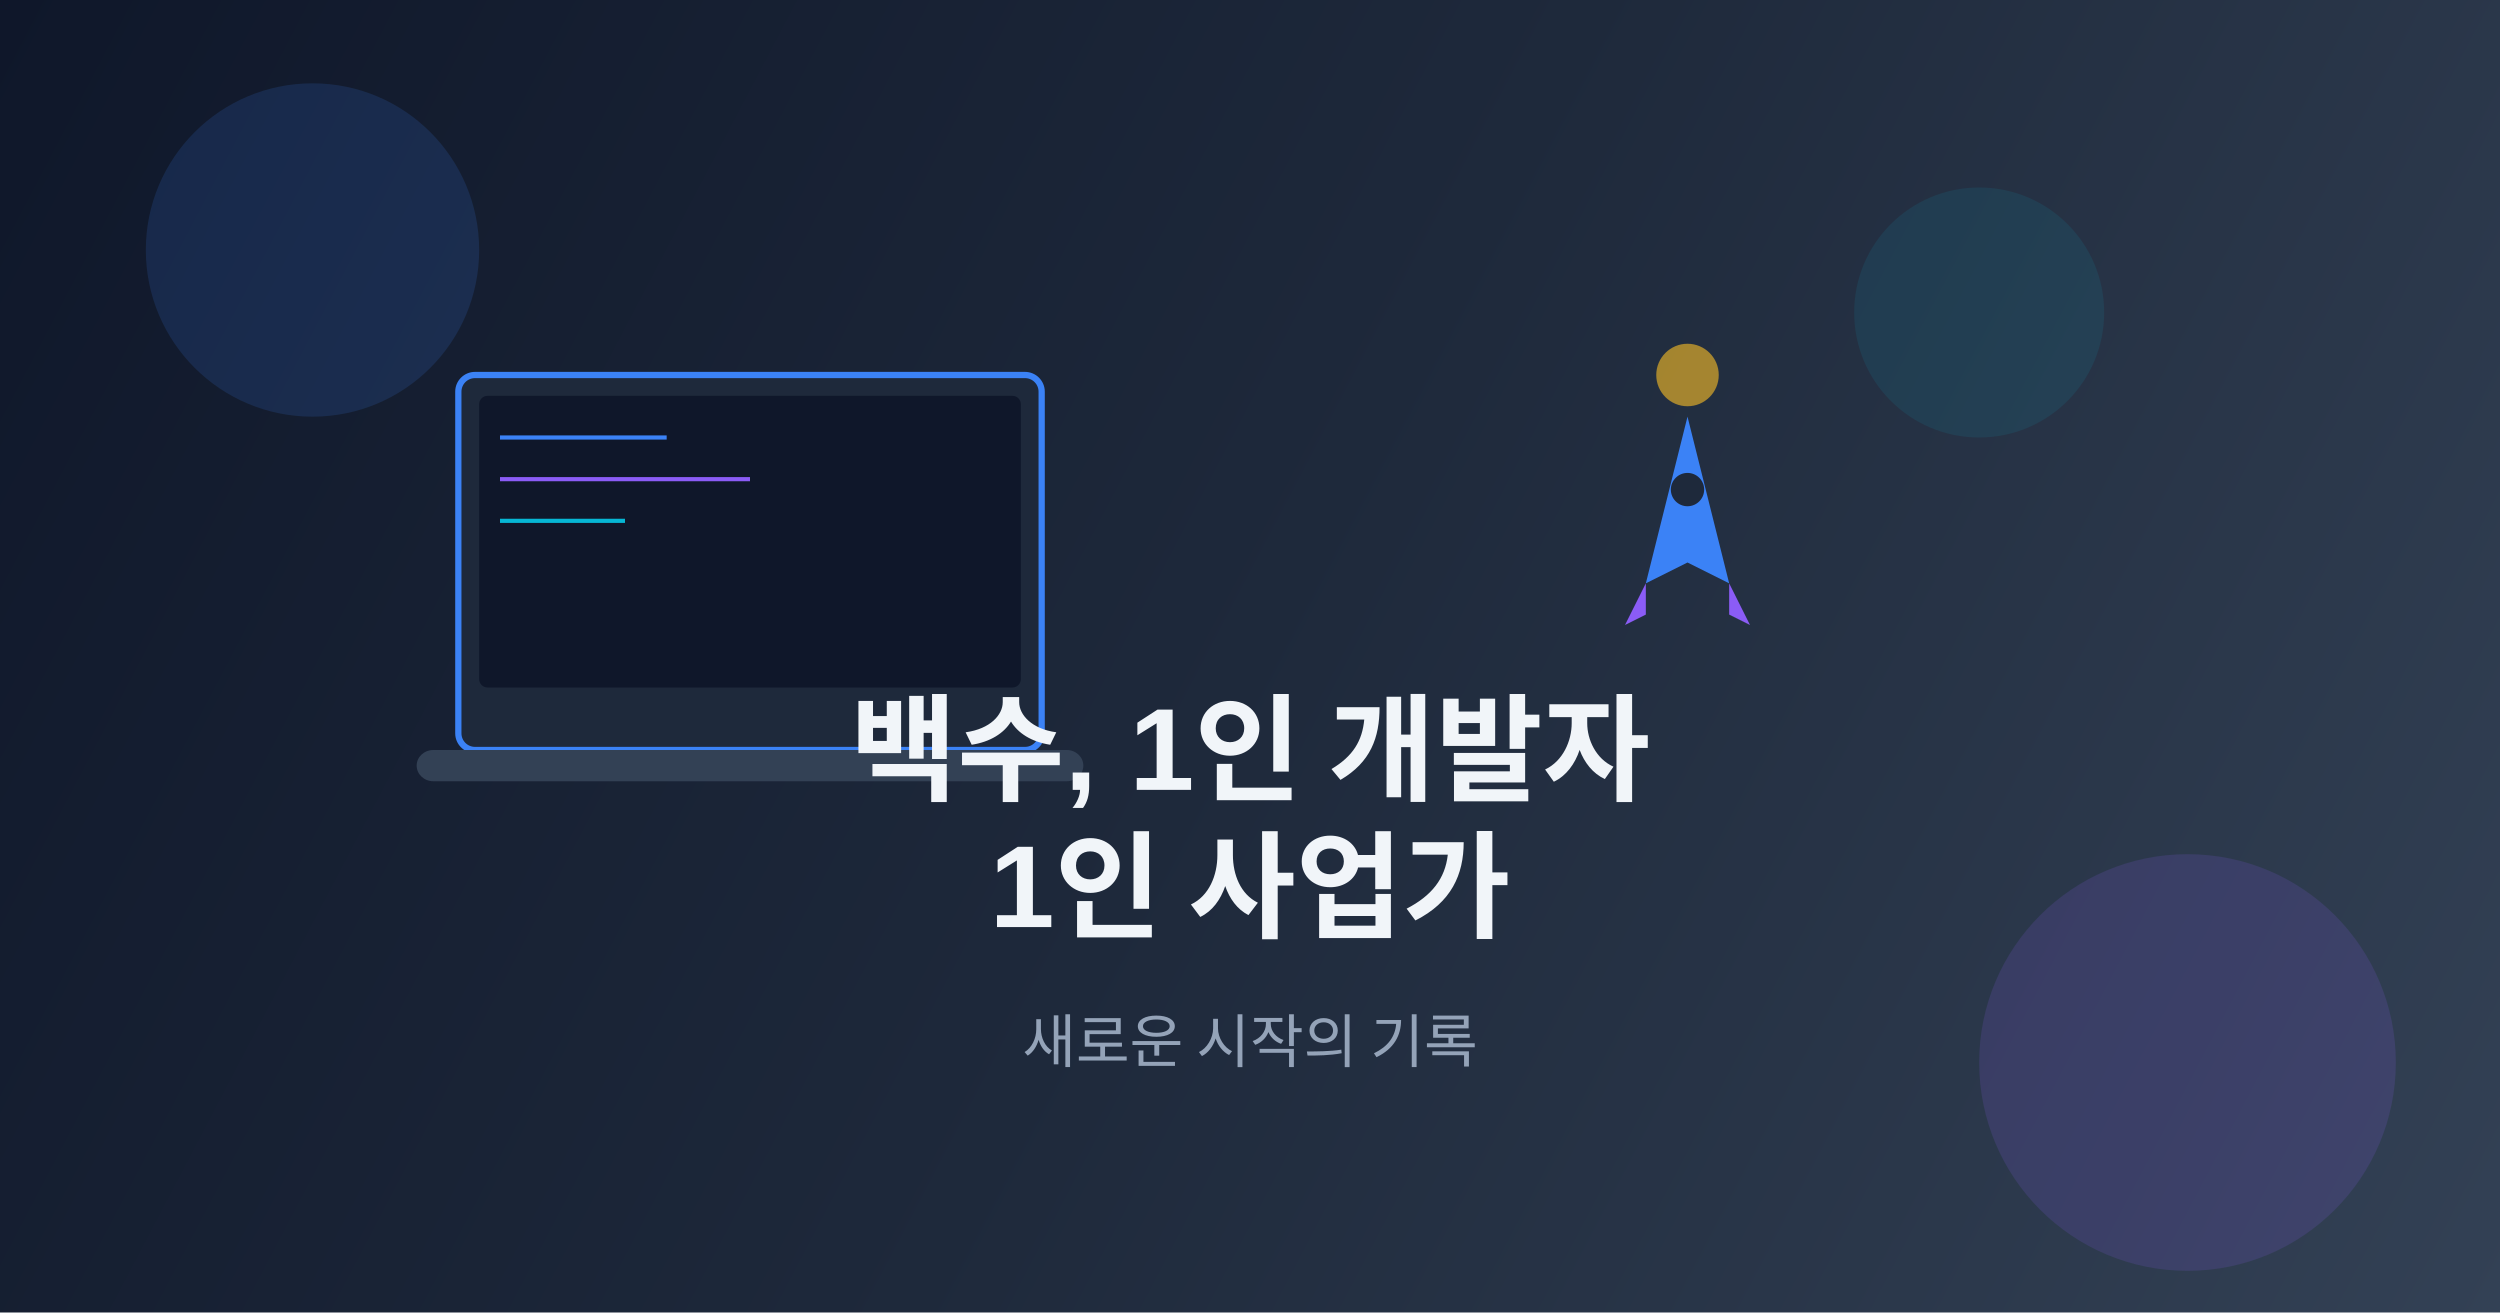
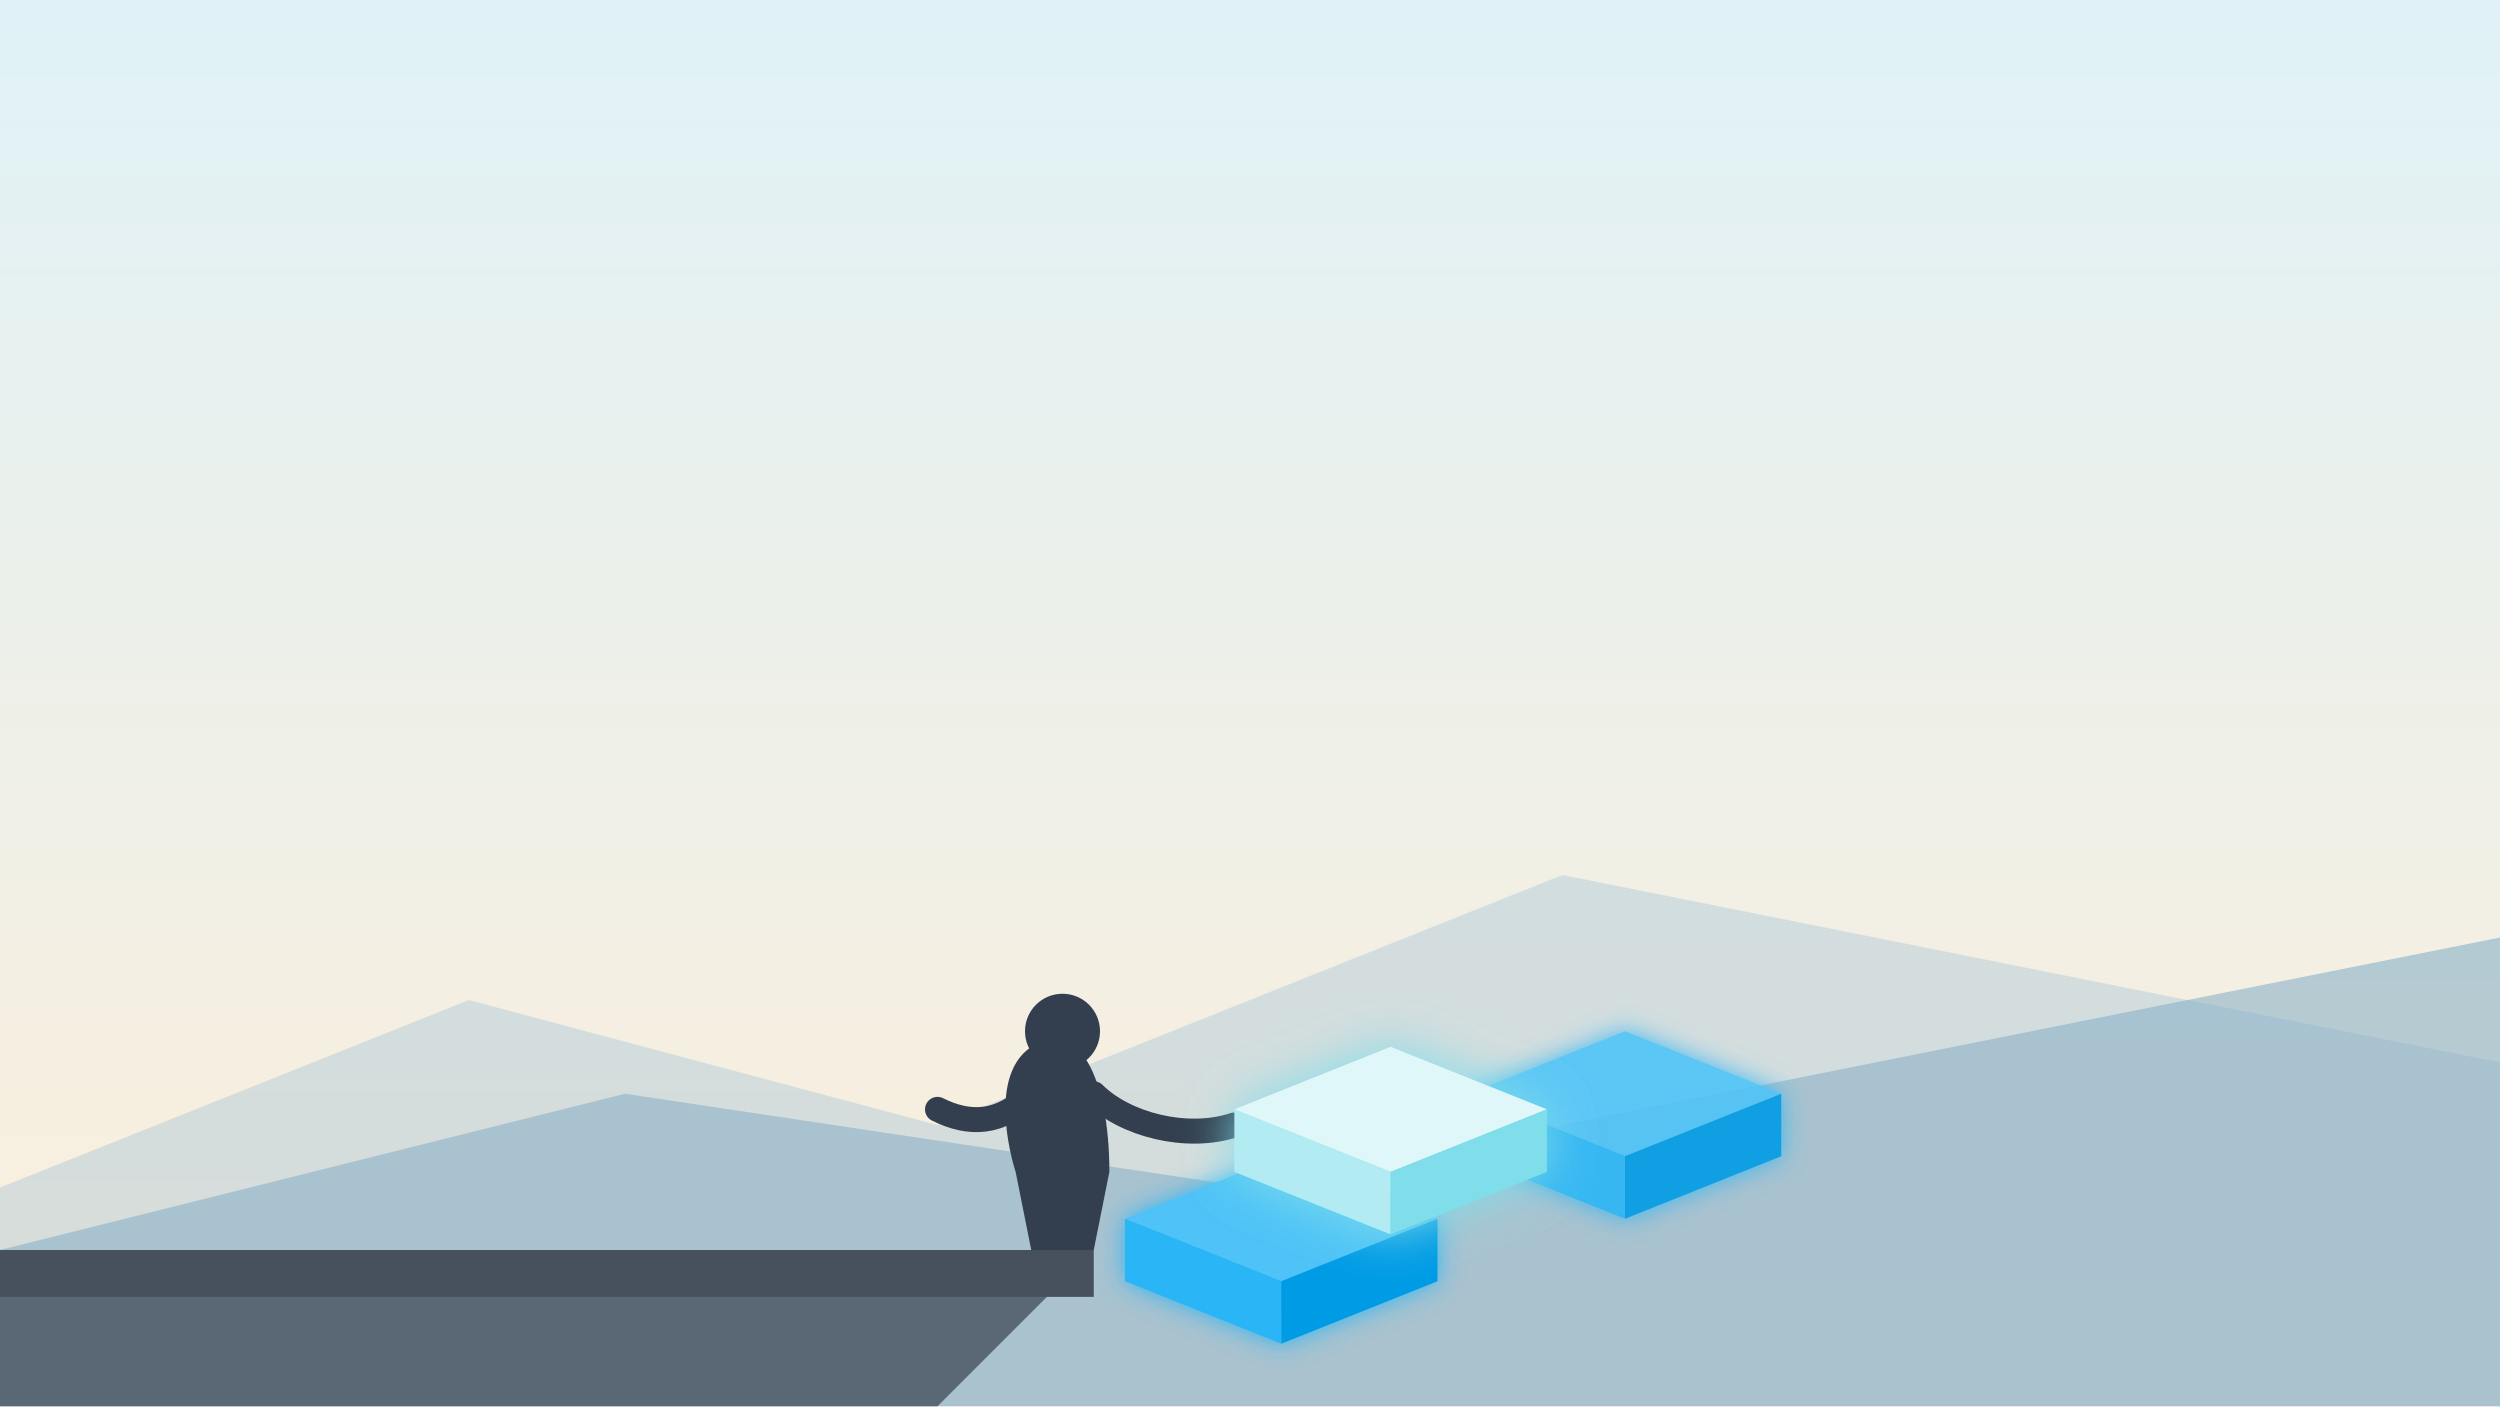
- <svg xmlns="http://www.w3.org/2000/svg" width="1200" height="630" viewBox="0 0 1200 630" fill="none">
-   <rect width="1200" height="630" fill="url(#gradient-start)" />
+ <svg xmlns="http://www.w3.org/2000/svg" width="800" height="450" viewBox="0 0 800 450" fill="none">
+   <rect width="800" height="450" fill="url(#skyGradient)" />
+   <path d="M0 380L150 320L300 360L500 280L800 340V450H0V380Z" fill="#A3C4D6" opacity="0.4" />
+   <path d="M0 400L200 350L400 380L800 300V450H0V400Z" fill="#8BB0C6" opacity="0.6" />
+   <path d="M-50 450H300L350 400H0L-50 450Z" fill="#5A6775" />
+   <path d="M0 400H350V415H0V400Z" fill="#46515D" />
+   <g filter="url(#glow)">
+     <path d="M360 390L410 370L460 390L410 410L360 390Z" fill="#4FC3F7" />
+     <path d="M360 390L410 410V430L360 410V390Z" fill="#29B6F6" />
+     <path d="M460 390L410 410V430L460 410V390Z" fill="#039BE5" />
+   </g>
+   <g filter="url(#glow)" opacity="0.9">
+     <path d="M470 350L520 330L570 350L520 370L470 350Z" fill="#4FC3F7" />
+     <path d="M470 350L520 370V390L470 370V350Z" fill="#29B6F6" />
+     <path d="M570 350L520 370V390L570 370V350Z" fill="#039BE5" />
+   </g>
+   <g transform="translate(300, 315)">
+     <path d="M25 60C25 60 15 30 30 20C45 10 55 30 55 60L50 85H30L25 60Z" fill="#333F4F" />
+     <circle cx="40" cy="15" r="12" fill="#333F4F" />
+     <path d="M30 35C20 45 10 45 0 40" stroke="#333F4F" stroke-width="8" stroke-linecap="round" />
+     <path d="M50 35C60 45 80 50 95 45" stroke="#333F4F" stroke-width="8" stroke-linecap="round" />
+   </g>
+   <g transform="translate(395, 335)" filter="url(#strongGlow)">
+     <path d="M0 20L50 0L100 20L50 40L0 20Z" fill="#E0F7FA" />
+     <path d="M0 20L50 40V60L0 40V20Z" fill="#B2EBF2" />
+     <path d="M100 20L50 40V60L100 40V20Z" fill="#80DEEA" />
+   </g>
  <defs>
-     <linearGradient id="gradient-start" x1="0" y1="0" x2="1200" y2="630" gradientUnits="userSpaceOnUse">
-       <stop offset="0%" stop-color="#0f172a" />
-       <stop offset="50%" stop-color="#1e293b" />
-       <stop offset="100%" stop-color="#334155" />
+     <linearGradient id="skyGradient" x1="400" y1="0" x2="400" y2="450" gradientUnits="userSpaceOnUse">
+       <stop stop-color="#E0F2F7" />
+       <stop offset="1" stop-color="#FCEEDA" />
    </linearGradient>
+     <filter id="glow" x="-20%" y="-20%" width="140%" height="140%">
+       <feGaussianBlur stdDeviation="4" result="blur" />
+       <feFlood flood-color="#29B6F6" result="color" />
+       <feComposite in="color" in2="blur" operator="in" result="coloredBlur" />
+       <feComposite in="SourceGraphic" in2="coloredBlur" operator="over" />
+     </filter>
+     <filter id="strongGlow" x="-30%" y="-30%" width="160%" height="160%">
+       <feGaussianBlur stdDeviation="8" result="blur" />
+       <feFlood flood-color="#80DEEA" result="color" />
+       <feComposite in="color" in2="blur" operator="in" result="coloredBlur" />
+       <feComposite in="SourceGraphic" in2="coloredBlur" operator="over" />
+     </filter>
  </defs>
-   <circle cx="150" cy="120" r="80" fill="#3b82f6" opacity="0.15" />
-   <circle cx="1050" cy="510" r="100" fill="#8b5cf6" opacity="0.15" />
-   <circle cx="950" cy="150" r="60" fill="#06b6d4" opacity="0.1" />
-   <g transform="translate(220, 180)">
-     <rect x="0" y="0" width="280" height="180" rx="8" fill="#1e293b" stroke="#3b82f6" stroke-width="3" />
-     <rect x="10" y="10" width="260" height="140" rx="4" fill="#0f172a" />
-     <line x1="20" y1="30" x2="100" y2="30" stroke="#3b82f6" stroke-width="2" />
-     <line x1="20" y1="50" x2="140" y2="50" stroke="#8b5cf6" stroke-width="2" />
-     <line x1="20" y1="70" x2="80" y2="70" stroke="#06b6d4" stroke-width="2" />
-     <rect x="-20" y="180" width="320" height="15" rx="8" fill="#334155" />
-   </g>
-   <g transform="translate(750, 200)">
-     <path d="M 60 0 L 80 80 L 60 70 L 40 80 Z" fill="#3b82f6" />
-     <circle cx="60" cy="35" r="8" fill="#1e293b" />
-     <path d="M 40 80 L 30 100 L 40 95 Z" fill="#8b5cf6" />
-     <path d="M 80 80 L 90 100 L 80 95 Z" fill="#8b5cf6" />
-     <circle cx="60" cy="-20" r="15" fill="#fbbf24" opacity="0.6" />
-   </g>
-   <text x="600" y="380" font-family="Arial, sans-serif" font-size="56" font-weight="bold" fill="#f1f5f9" text-anchor="middle">
-     백수, 1인 개발자
-   </text>
-   <text x="600" y="445" font-family="Arial, sans-serif" font-size="56" font-weight="bold" fill="#f1f5f9" text-anchor="middle">
-     1인 사업가
-   </text>
-   <text x="600" y="510" font-family="Arial, sans-serif" font-size="28" fill="#94a3b8" text-anchor="middle">
-     새로운 시작의 기록
-   </text>
</svg>
